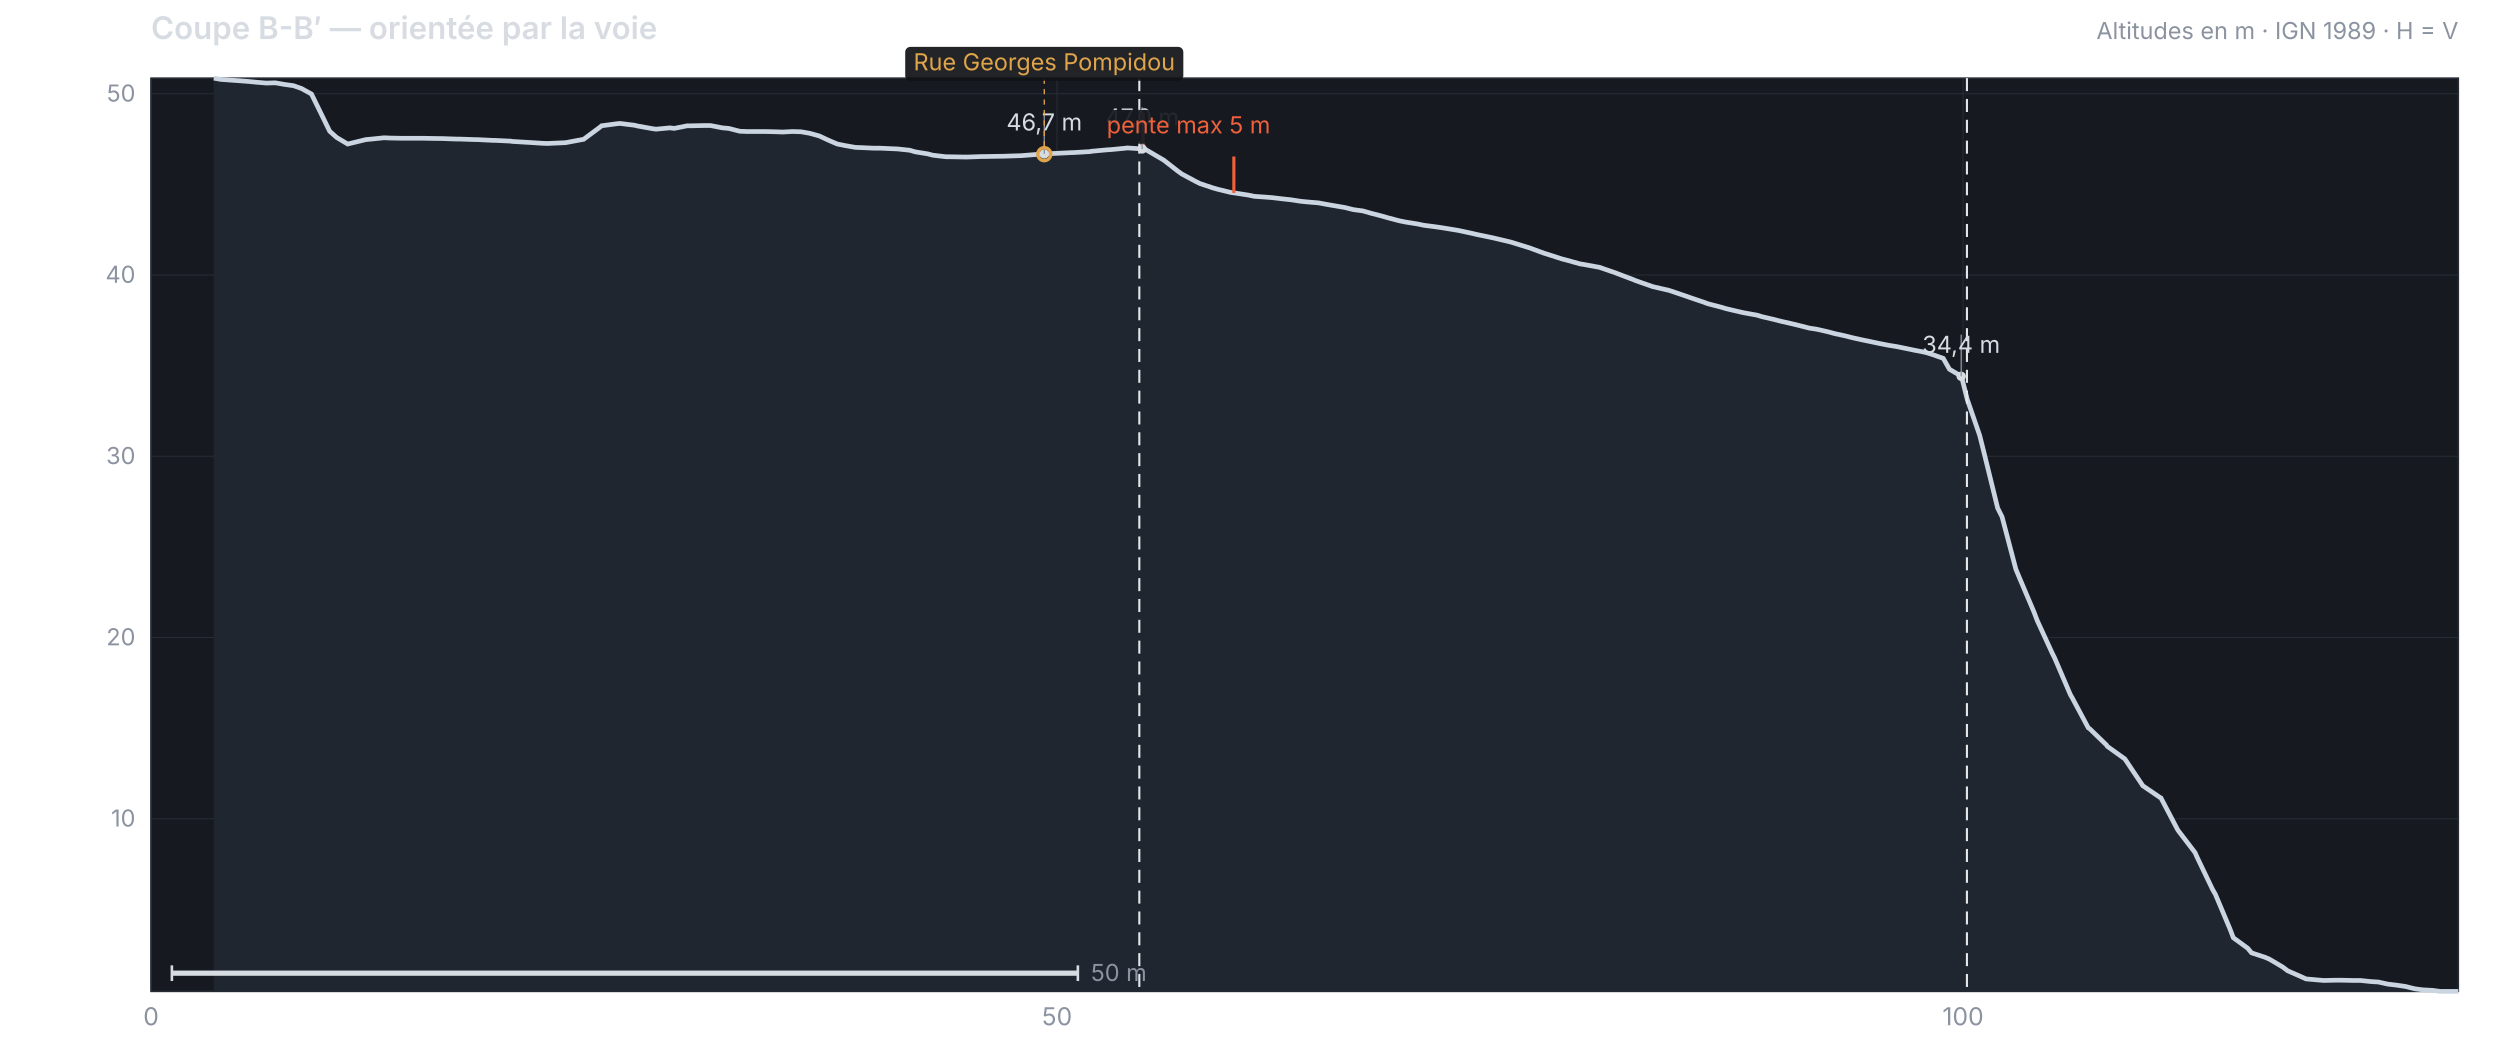
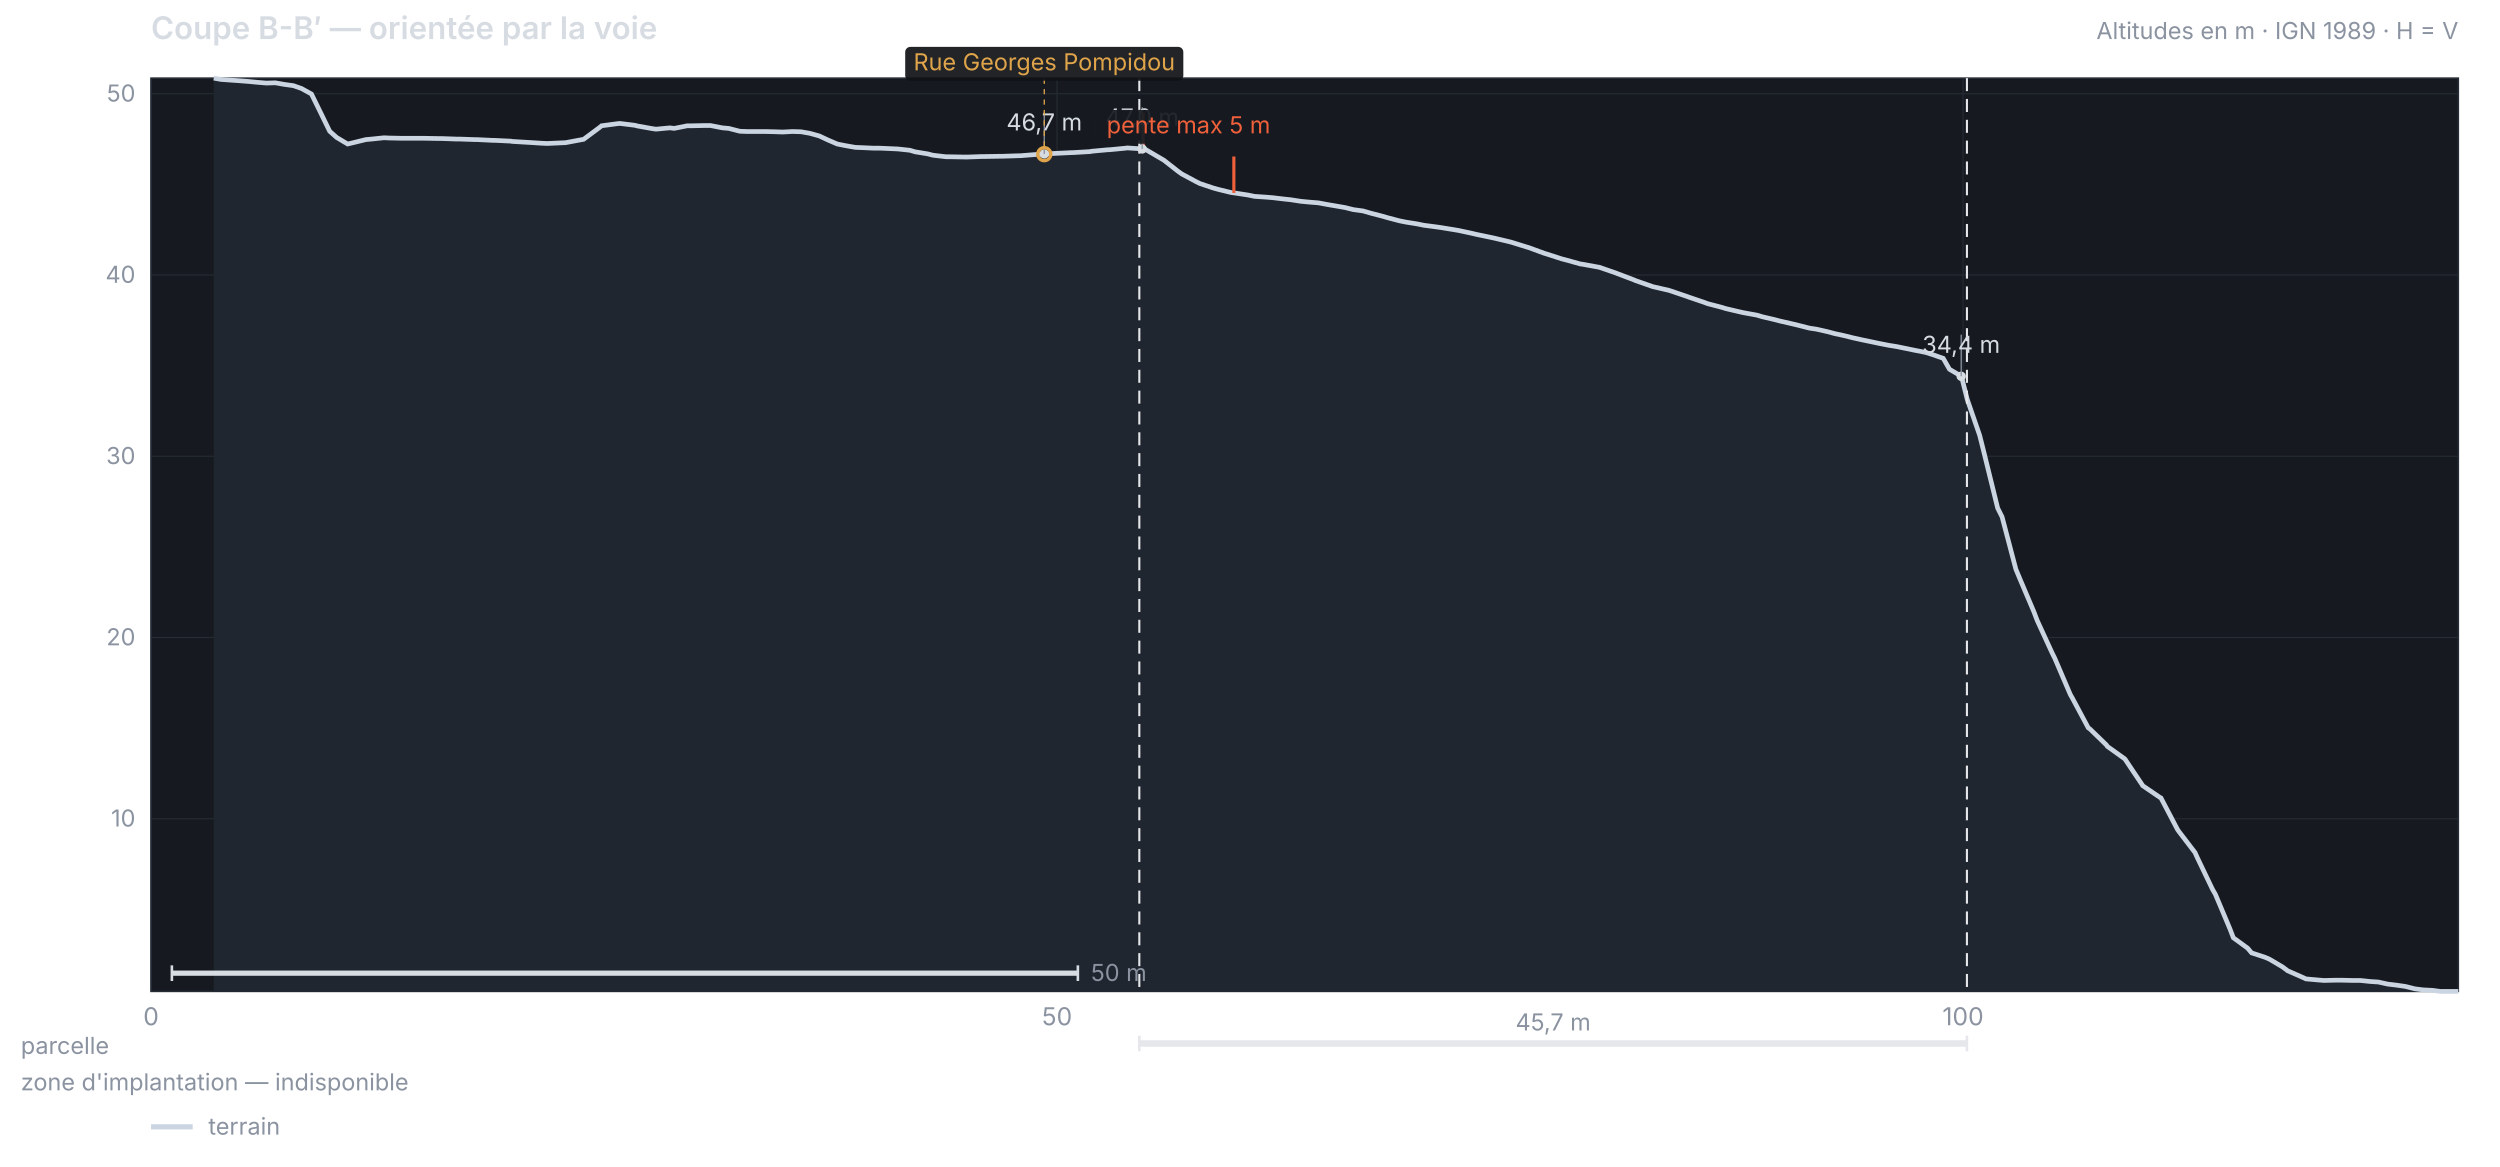
- <svg xmlns="http://www.w3.org/2000/svg" viewBox="0 0 960 402" width="960" height="402" role="img" aria-label="Coupe B-B′ — orientée par la voie" font-family="Inter, Helvetica, Arial, sans-serif" data-plot-x0="58.0" data-plot-x1="944.0" style="background:#0f1115">
+ <svg xmlns="http://www.w3.org/2000/svg" viewBox="0 0 960 448" width="960" height="448" role="img" aria-label="Coupe B-B′ — orientée par la voie" font-family="Inter, Helvetica, Arial, sans-serif" data-plot-x0="58.0" data-plot-x1="944.0" style="background:#0f1115">
  <text x="58" y="15" font-size="12" font-weight="600" fill="#d7dce3">Coupe B-B′ — orientée par la voie</text>
  <text x="944" y="15" text-anchor="end" font-size="9" fill="#8b93a1">Altitudes en m · IGN 1989 · H = V</text>
  <rect x="58.0" y="30" width="886.0" height="350.7" fill="#161a20" stroke="#262c35" stroke-width="0.6" />
  <line x1="58.0" y1="30" x2="58.0" y2="380.7" stroke="#262c35" stroke-width="0.4" />
  <text x="58.0" y="393.7" text-anchor="middle" font-size="9.5" fill="#8b93a1">0</text>
  <line x1="405.9" y1="30" x2="405.9" y2="380.7" stroke="#262c35" stroke-width="0.4" />
  <text x="405.9" y="393.7" text-anchor="middle" font-size="9.5" fill="#8b93a1">50</text>
  <line x1="753.8" y1="30" x2="753.8" y2="380.7" stroke="#262c35" stroke-width="0.4" />
  <text x="753.8" y="393.7" text-anchor="middle" font-size="9.5" fill="#8b93a1">100</text>
  <line x1="58.0" y1="314.4" x2="944.0" y2="314.4" stroke="#262c35" stroke-width="0.4" />
  <text x="52.0" y="317.4" text-anchor="end" font-size="9" fill="#8b93a1">10</text>
  <line x1="58.0" y1="244.8" x2="944.0" y2="244.8" stroke="#262c35" stroke-width="0.4" />
  <text x="52.0" y="247.8" text-anchor="end" font-size="9" fill="#8b93a1">20</text>
  <line x1="58.0" y1="175.2" x2="944.0" y2="175.2" stroke="#262c35" stroke-width="0.4" />
  <text x="52.0" y="178.2" text-anchor="end" font-size="9" fill="#8b93a1">30</text>
  <line x1="58.0" y1="105.6" x2="944.0" y2="105.6" stroke="#262c35" stroke-width="0.4" />
  <text x="52.0" y="108.6" text-anchor="end" font-size="9" fill="#8b93a1">40</text>
  <line x1="58.0" y1="36.0" x2="944.0" y2="36.0" stroke="#262c35" stroke-width="0.4" />
  <text x="52.0" y="39.0" text-anchor="end" font-size="9" fill="#8b93a1">50</text>
  <polygon points="82.1,30.0 84.8,30.5 88.9,30.8 91.8,31.0 95.6,31.3 98.7,31.6 102.3,31.9 105.7,31.8 109.1,32.4 112.7,32.9 115.8,34.0 119.6,36.1 122.5,42.0 126.6,50.4 129.3,52.8 133.5,55.3 136.0,54.7 140.5,53.6 142.7,53.4 147.5,52.9 149.5,53.0 154.4,53.1 156.2,53.1 161.4,53.1 162.9,53.1 168.4,53.2 169.7,53.2 175.3,53.4 176.4,53.4 182.3,53.6 183.1,53.6 189.2,53.9 189.9,53.9 196.2,54.2 196.6,54.3 203.2,54.7 203.3,54.7 207.9,55.0 210.1,55.1 210.1,55.1 216.8,54.8 217.1,54.8 223.5,53.6 224.1,53.5 230.3,48.9 231.0,48.3 237.0,47.5 238.0,47.4 243.7,48.1 244.9,48.4 250.5,49.4 251.9,49.6 257.2,49.1 258.9,49.3 263.9,48.3 265.8,48.3 270.6,48.2 272.8,48.2 277.4,49.1 279.8,49.3 284.1,50.4 286.7,50.5 290.8,50.5 293.7,50.5 297.6,50.6 300.6,50.7 304.3,50.5 307.6,50.6 311.0,51.2 314.6,52.2 317.8,53.7 321.5,55.3 324.5,55.9 328.5,56.6 331.2,56.7 335.5,56.9 338.0,56.9 342.4,57.1 344.7,57.2 349.4,57.7 351.4,58.3 356.3,59.1 358.2,59.6 363.3,60.2 364.9,60.2 370.3,60.3 371.6,60.3 377.2,60.1 378.4,60.1 384.2,60.0 385.1,60.0 391.2,59.8 391.8,59.8 398.1,59.3 398.6,59.3 405.1,58.9 405.3,58.9 411.5,58.6 412.0,58.6 412.0,58.6 418.8,58.2 419.0,58.1 425.5,57.5 426.0,57.5 432.2,56.9 432.9,56.8 439.0,57.2 439.9,57.4 445.7,60.8 446.9,61.5 452.4,65.8 453.8,66.8 459.2,69.7 460.8,70.5 465.9,72.2 467.7,72.7 472.6,73.9 474.7,74.2 479.3,74.9 481.7,75.4 486.1,75.7 488.6,75.9 492.8,76.4 495.6,76.7 499.5,77.3 502.6,77.6 506.3,77.9 509.5,78.5 513.0,79.1 516.5,79.7 519.7,80.5 523.4,81.0 526.5,81.9 530.4,82.9 533.2,83.7 537.4,84.8 539.9,85.3 544.3,86.0 546.7,86.5 551.3,87.1 553.4,87.4 558.3,88.2 560.1,88.5 565.2,89.6 566.9,90.0 572.2,91.1 573.6,91.4 579.1,92.7 580.3,93.0 586.1,94.8 587.1,95.1 593.1,97.3 593.8,97.5 600.0,99.5 600.5,99.6 607.0,101.4 607.3,101.4 613.9,102.6 614.0,102.6 615.2,103.0 620.7,104.9 620.9,105.0 627.5,107.5 627.9,107.7 634.2,109.9 634.8,110.1 640.9,111.5 641.8,111.8 647.7,113.8 648.8,114.2 654.4,116.1 655.7,116.6 661.1,118.0 662.7,118.5 667.8,119.7 669.6,120.1 674.6,121.0 676.6,121.6 681.3,122.7 683.6,123.3 688.0,124.3 690.5,124.9 694.8,126.0 697.5,126.4 701.5,127.3 704.5,128.1 708.2,128.9 711.4,129.7 715.0,130.5 718.4,131.2 721.7,131.9 725.3,132.6 728.4,133.1 732.3,133.9 735.2,134.5 739.3,135.3 741.9,136.1 746.2,137.6 748.6,141.8 753.2,144.5 755.4,153.3 760.2,167.2 762.1,174.8 767.1,195.1 768.8,198.5 774.1,218.6 775.6,222.2 781.0,234.9 782.3,238.3 788.0,250.7 789.0,252.7 795.0,266.7 795.8,268.1 801.9,279.5 802.5,279.9 808.9,286.1 809.2,286.6 815.9,291.4 816.0,291.5 818.8,295.7 822.7,301.5 822.8,301.7 829.4,306.2 829.8,306.4 836.2,318.6 836.7,319.3 842.9,327.4 843.7,329.2 849.6,341.5 850.7,343.4 856.3,356.7 857.6,360.1 863.1,364.1 864.6,365.9 869.8,367.6 871.6,368.4 876.5,371.3 878.5,372.8 883.3,374.9 885.5,375.9 890.0,376.3 892.4,376.5 896.7,376.4 899.4,376.4 903.5,376.5 906.4,376.5 910.2,376.9 913.3,377.1 916.9,377.9 920.3,378.3 923.7,378.8 927.3,379.7 930.4,380.1 934.2,380.3 937.1,380.7 941.2,380.7 943.9,380.7 944.0,380.7 944.0,380.7 82.1,380.7" fill="#1f2630" stroke="none" />
  <polyline points="82.1,30.0 84.8,30.5 88.9,30.8 91.8,31.0 95.6,31.3 98.7,31.6 102.3,31.9 105.7,31.8 109.1,32.4 112.7,32.9 115.8,34.0 119.6,36.1 122.5,42.0 126.6,50.4 129.3,52.8 133.5,55.3 136.0,54.7 140.5,53.6 142.7,53.4 147.5,52.9 149.5,53.0 154.4,53.1 156.2,53.1 161.4,53.1 162.9,53.1 168.4,53.2 169.7,53.2 175.3,53.4 176.4,53.4 182.3,53.6 183.1,53.6 189.2,53.9 189.9,53.9 196.2,54.2 196.6,54.3 203.2,54.7 203.3,54.7 207.9,55.0 210.1,55.1 210.1,55.1 216.8,54.8 217.1,54.8 223.5,53.6 224.1,53.5 230.3,48.9 231.0,48.3 237.0,47.5 238.0,47.4 243.7,48.1 244.9,48.4 250.5,49.4 251.9,49.6 257.2,49.1 258.9,49.3 263.9,48.3 265.8,48.3 270.6,48.2 272.8,48.2 277.4,49.1 279.8,49.3 284.1,50.4 286.7,50.5 290.8,50.5 293.7,50.5 297.6,50.6 300.6,50.7 304.3,50.5 307.6,50.6 311.0,51.2 314.6,52.2 317.8,53.7 321.5,55.3 324.5,55.9 328.5,56.6 331.2,56.7 335.5,56.9 338.0,56.9 342.4,57.1 344.7,57.2 349.4,57.7 351.4,58.3 356.3,59.1 358.2,59.6 363.3,60.2 364.9,60.2 370.3,60.3 371.6,60.3 377.2,60.1 378.4,60.1 384.2,60.0 385.1,60.0 391.2,59.8 391.8,59.8 398.1,59.3 398.6,59.3 405.1,58.9 405.3,58.9 411.5,58.6 412.0,58.6 412.0,58.6 418.8,58.2 419.0,58.1 425.5,57.5 426.0,57.5 432.2,56.9 432.9,56.8 439.0,57.2 439.9,57.4 445.7,60.8 446.9,61.5 452.4,65.8 453.8,66.8 459.2,69.7 460.8,70.5 465.9,72.2 467.7,72.7 472.6,73.9 474.7,74.2 479.3,74.9 481.7,75.4 486.1,75.7 488.6,75.9 492.8,76.4 495.6,76.7 499.5,77.3 502.6,77.6 506.3,77.9 509.5,78.5 513.0,79.1 516.5,79.7 519.7,80.5 523.4,81.0 526.5,81.9 530.4,82.9 533.2,83.7 537.4,84.8 539.9,85.3 544.3,86.0 546.7,86.5 551.3,87.1 553.4,87.4 558.3,88.2 560.1,88.5 565.2,89.6 566.9,90.0 572.2,91.1 573.6,91.4 579.1,92.7 580.3,93.0 586.1,94.8 587.1,95.1 593.1,97.3 593.8,97.5 600.0,99.5 600.5,99.6 607.0,101.4 607.3,101.4 613.9,102.6 614.0,102.6 615.2,103.0 620.7,104.9 620.9,105.0 627.5,107.5 627.9,107.7 634.2,109.9 634.8,110.1 640.9,111.5 641.8,111.8 647.7,113.8 648.8,114.2 654.4,116.1 655.7,116.6 661.1,118.0 662.7,118.5 667.8,119.7 669.6,120.1 674.6,121.0 676.6,121.6 681.3,122.7 683.6,123.3 688.0,124.3 690.5,124.9 694.8,126.0 697.5,126.4 701.5,127.3 704.5,128.1 708.2,128.9 711.4,129.7 715.0,130.5 718.4,131.2 721.7,131.9 725.3,132.6 728.4,133.1 732.3,133.9 735.2,134.5 739.3,135.3 741.9,136.1 746.2,137.6 748.6,141.8 753.2,144.5 755.4,153.3 760.2,167.2 762.1,174.8 767.1,195.1 768.8,198.5 774.1,218.6 775.6,222.2 781.0,234.9 782.3,238.3 788.0,250.7 789.0,252.7 795.0,266.7 795.8,268.1 801.9,279.5 802.5,279.9 808.9,286.1 809.2,286.6 815.9,291.4 816.0,291.5 818.8,295.7 822.7,301.5 822.8,301.7 829.4,306.2 829.8,306.4 836.2,318.6 836.7,319.3 842.9,327.4 843.7,329.2 849.6,341.5 850.7,343.4 856.3,356.7 857.6,360.1 863.1,364.1 864.6,365.9 869.8,367.6 871.6,368.4 876.5,371.3 878.5,372.8 883.3,374.9 885.5,375.9 890.0,376.3 892.4,376.5 896.7,376.4 899.4,376.4 903.5,376.5 906.4,376.5 910.2,376.9 913.3,377.1 916.9,377.9 920.3,378.3 923.7,378.8 927.3,379.7 930.4,380.1 934.2,380.3 937.1,380.7 941.2,380.7 943.9,380.7 944.0,380.7" fill="none" stroke="#cbd5e1" stroke-width="1.8" />
  <line x1="437.5" y1="30" x2="437.5" y2="380.7" stroke="#e5e7eb" stroke-width="0.8" stroke-dasharray="5 3" />
  <line x1="755.3" y1="30" x2="755.3" y2="380.7" stroke="#e5e7eb" stroke-width="0.8" stroke-dasharray="5 3" />
  <line x1="439.0" y1="57.2" x2="439.0" y2="43.2" stroke="#f0603a" stroke-width="1.2" />
  <line x1="473.8" y1="74.1" x2="473.8" y2="60.1" stroke="#f0603a" stroke-width="1.2" />
  <circle cx="401.0" cy="59.1" r="1.8" fill="#d7dce3" />
  <line x1="401.0" y1="59.1" x2="401.0" y2="43.1" stroke="#8b93a1" stroke-width="0.5" />
  <text x="401.0" y="50.1" text-anchor="middle" font-size="9" fill="#d7dce3">46,7 m</text>
  <circle cx="438.6" cy="57.2" r="1.8" fill="#d7dce3" />
  <line x1="438.6" y1="57.2" x2="438.6" y2="41.2" stroke="#8b93a1" stroke-width="0.5" />
  <text x="438.6" y="48.2" text-anchor="middle" font-size="9" fill="#d7dce3">47,0 m</text>
  <circle cx="753.1" cy="144.5" r="1.8" fill="#d7dce3" />
  <line x1="753.1" y1="144.5" x2="753.1" y2="128.5" stroke="#8b93a1" stroke-width="0.5" />
  <text x="753.1" y="135.5" text-anchor="middle" font-size="9" fill="#d7dce3">34,4 m</text>
  <circle cx="401.0" cy="59.2" r="2.5" fill="none" stroke="#e0a44a" stroke-width="1.3" />
  <line x1="401.0" y1="56.2" x2="401.0" y2="30.0" stroke="#e0a44a" stroke-width="0.5" stroke-dasharray="2 2" />
  <line x1="66.0" y1="373.7" x2="413.9" y2="373.7" stroke="#d7dce3" stroke-width="2" />
  <line x1="66.0" y1="370.7" x2="66.0" y2="376.7" stroke="#d7dce3" stroke-width="1" />
  <line x1="413.9" y1="370.7" x2="413.9" y2="376.7" stroke="#d7dce3" stroke-width="1" />
  <text x="418.9" y="376.7" font-size="9" fill="#8b93a1">50 m</text>
+   <text x="8" y="404.7" font-size="9" fill="#8b93a1">parcelle</text>
+   <line x1="437.5" y1="400.7" x2="755.3" y2="400.7" stroke="#e5e7eb" stroke-width="2.5" data-band="parcelle" data-d0="54.54" data-d1="100.21" />
+   <line x1="437.5" y1="397.7" x2="437.5" y2="403.7" stroke="#e5e7eb" stroke-width="1" />
+   <line x1="755.3" y1="397.7" x2="755.3" y2="403.7" stroke="#e5e7eb" stroke-width="1" />
+   <text x="596.4" y="395.7" text-anchor="middle" font-size="9" fill="#8b93a1">45,7 m</text>
+   <text x="8" y="418.7" font-size="9" fill="#8b93a1">zone d'implantation — indisponible</text>
+   <line x1="58.0" y1="432.7" x2="74.0" y2="432.7" stroke="#cbd5e1" stroke-width="2" />
+   <text x="80.0" y="435.7" font-size="9" fill="#8b93a1">terrain</text>
  <rect x="420.6" y="42.2" width="71.5" height="13.0" rx="2" fill="#161a20" opacity="0.92" />
  <text x="456.4" y="51.2" text-anchor="middle" font-size="9" fill="#f0603a">pente max 5 m</text>
  <rect x="347.6" y="18.0" width="106.8" height="13.0" rx="2" fill="#0f1115" opacity="0.92" />
  <text x="401.0" y="27.0" text-anchor="middle" font-size="9" fill="#e0a44a">Rue Georges Pompidou</text>
</svg>
